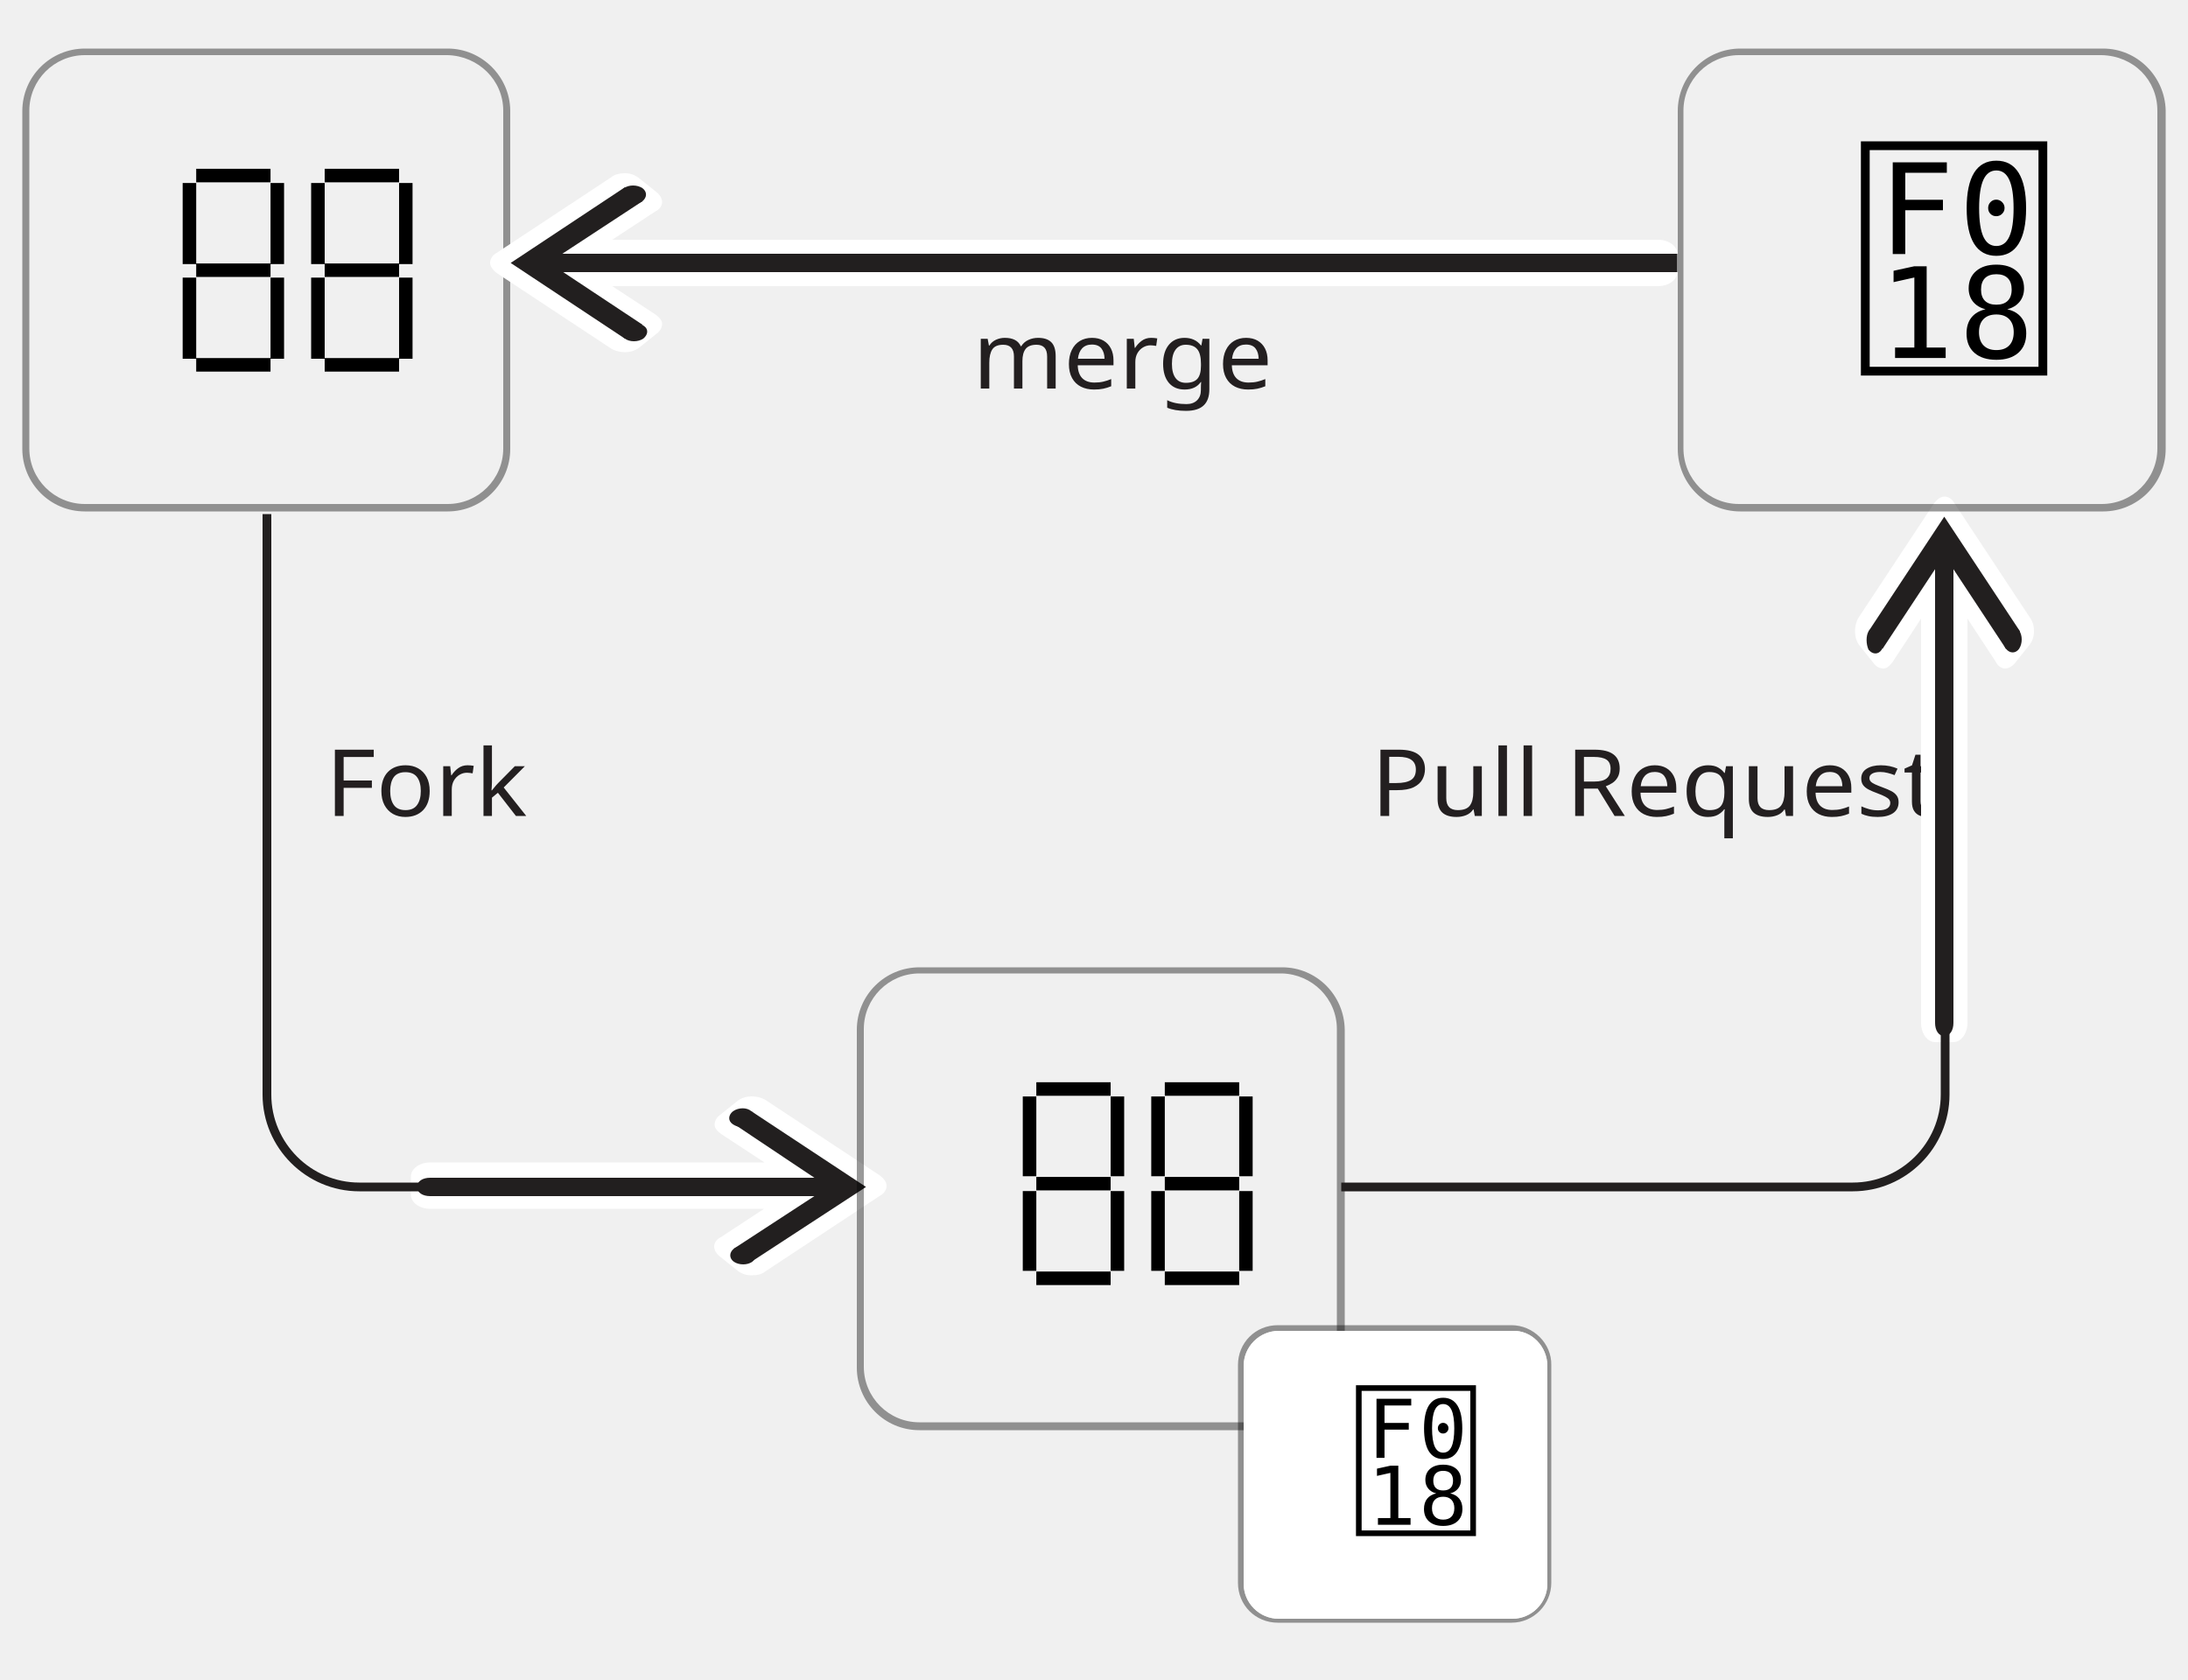
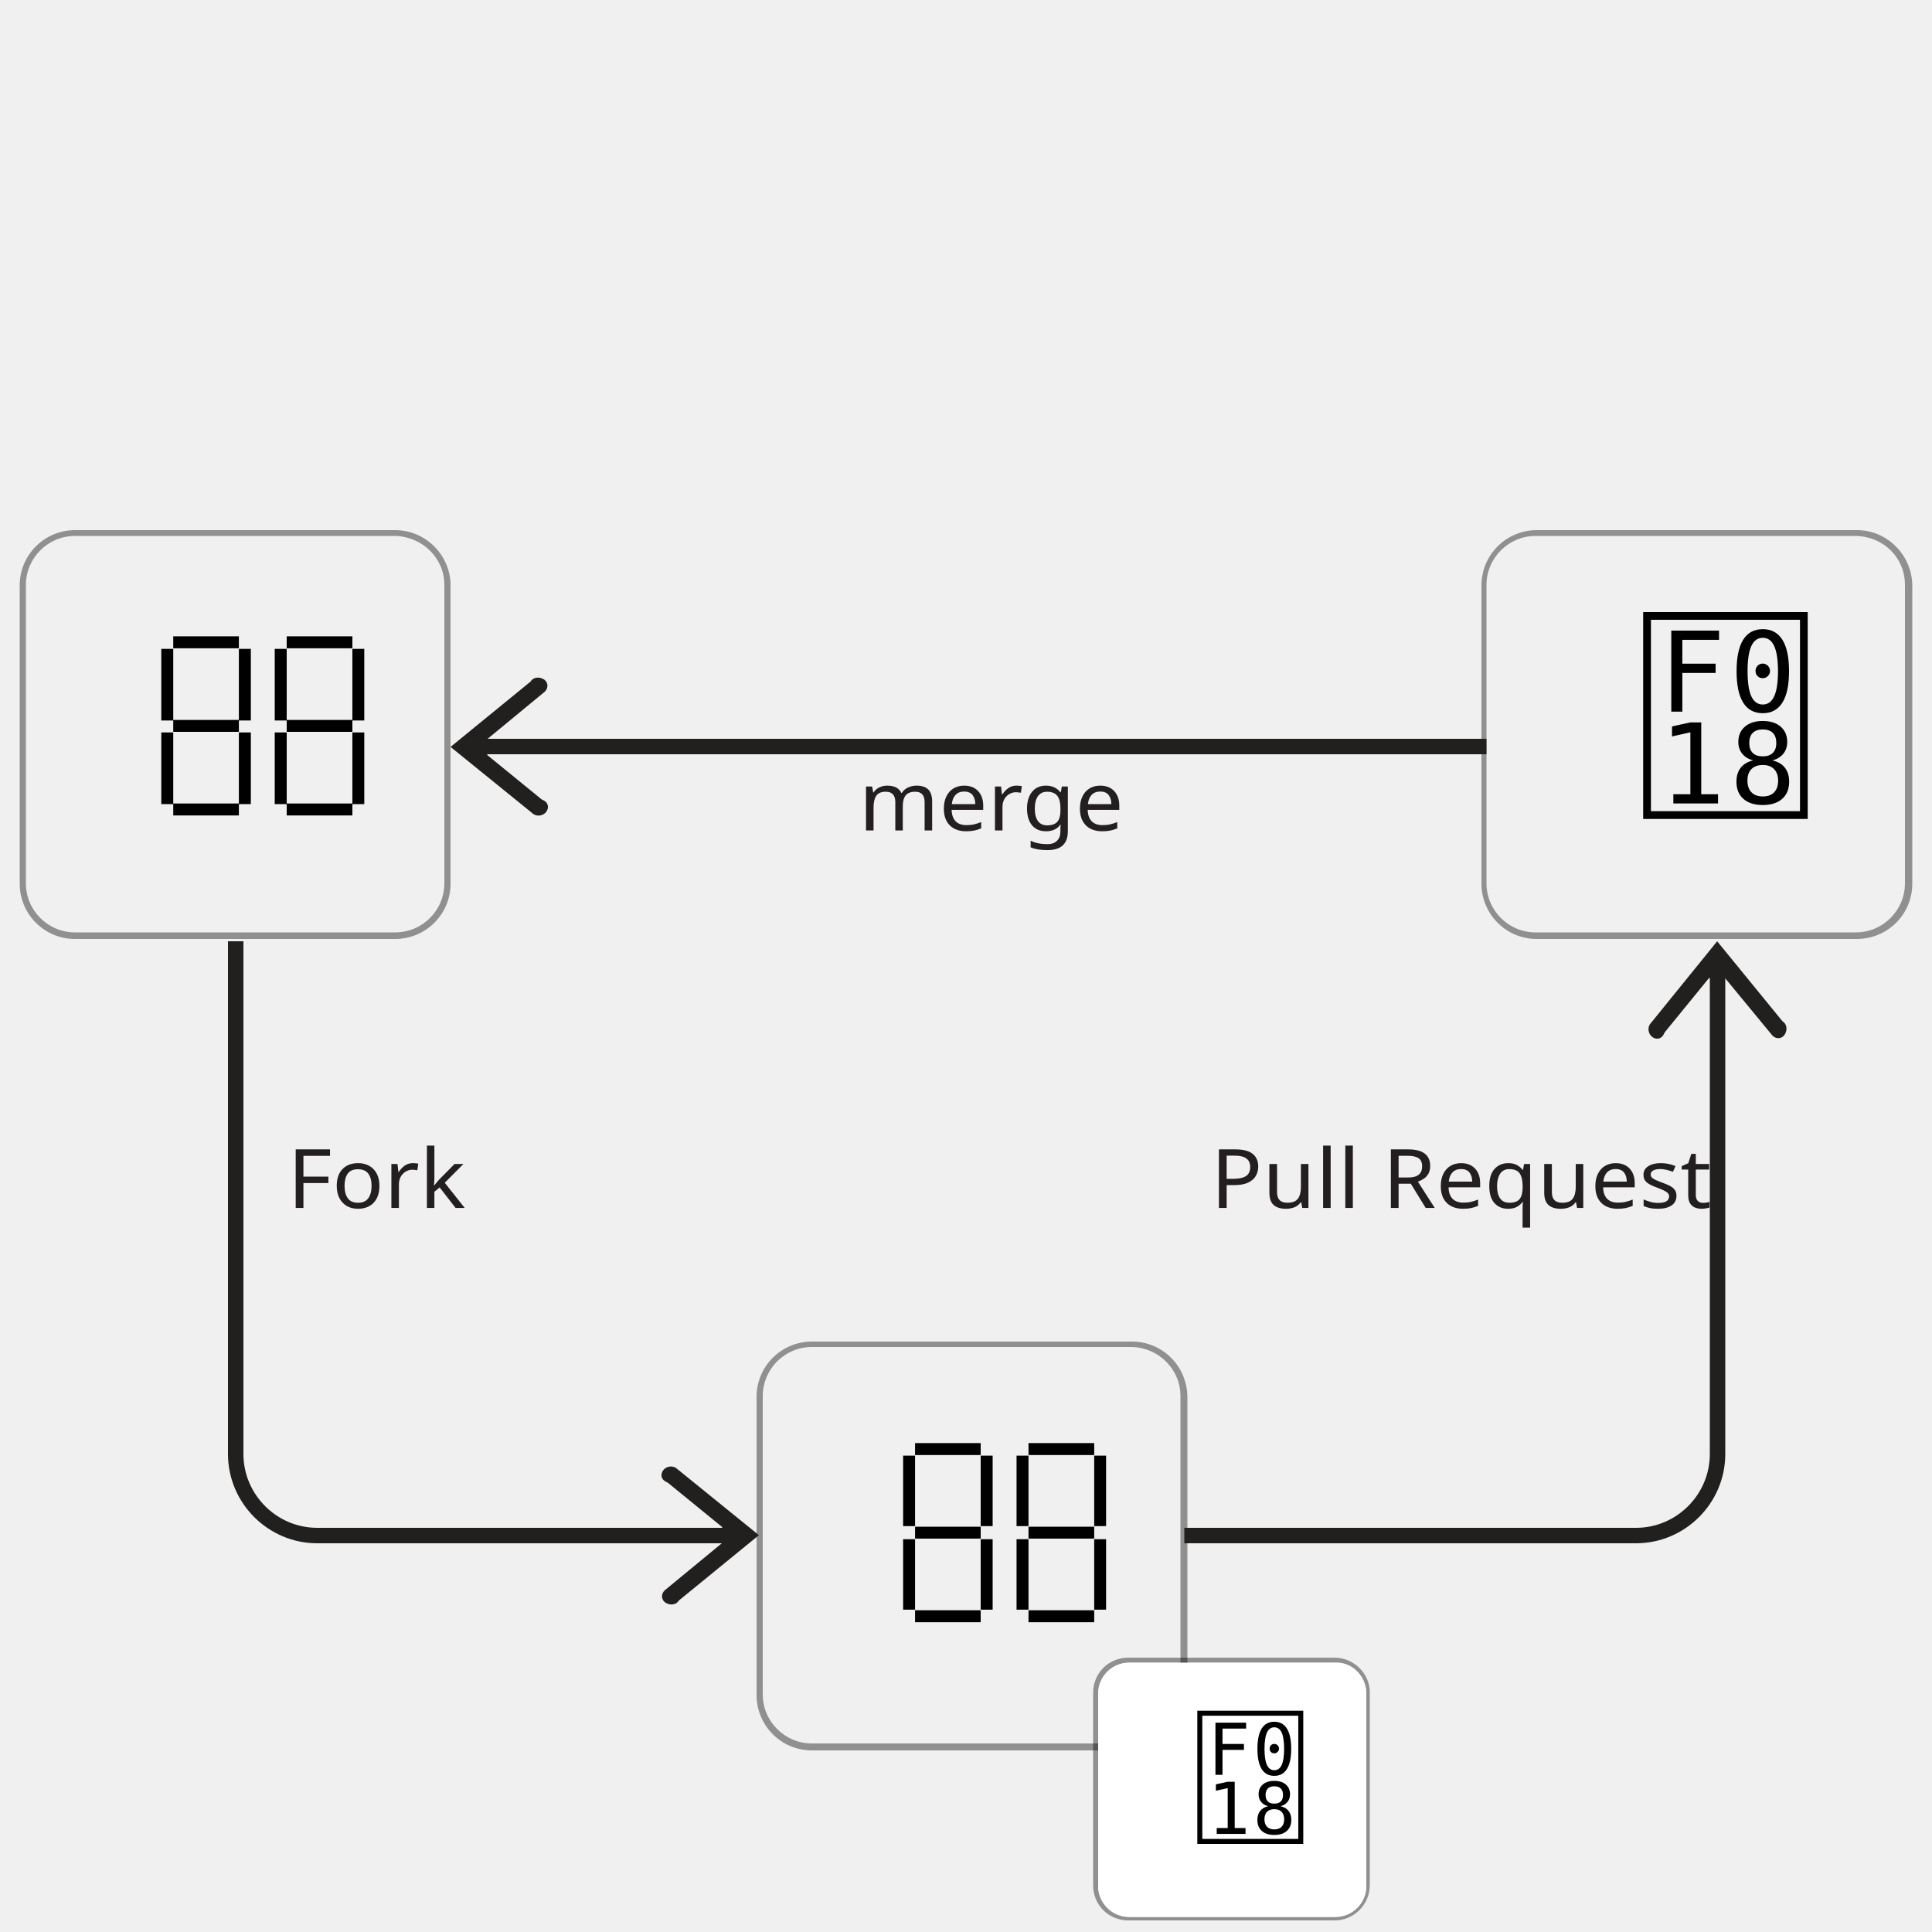
- <svg xmlns="http://www.w3.org/2000/svg" version="1.1" id="Layer_1" x="0px" y="0px" viewBox="0 82 500 384" enable-background="new 0 82 500 384" xml:space="preserve">
+ <svg xmlns="http://www.w3.org/2000/svg" version="1.1" id="Layer_1" x="0px" y="0px" viewBox="0 0 500 500" enable-background="new 0 0 500 500" xml:space="preserve">
  <g id="base">
    <g id="repo">
-       <text transform="matrix(1 0 0 1 37.1026 166.9388)" font-family="'github-octicons'" font-size="63.291"></text>
-       <path opacity="0.4" enable-background="new    " d="M102.3,93.1H19.4c-7.8,0-14.3,6.3-14.3,14.3v77.2c0,7.8,6.3,14.3,14.3,14.3    h82.9c7.8,0,14.3-6.3,14.3-14.3v-77.4C116.5,99.5,110.1,93.1,102.3,93.1z M115,107.3v77.2c0,7-5.7,12.7-12.7,12.7H19.4    c-7,0-12.7-5.7-12.7-12.7v-77.2c0-7,5.7-12.7,12.7-12.7h82.9C109.3,94.8,115,100.3,115,107.3z" />
+       <text transform="matrix(1 0 0 1 37.1026 211.0388)" font-family="'github-octicons'" font-size="63.291"></text>
+       <path opacity="0.4" enable-background="new    " d="M102.3,137.2H19.4c-7.8,0-14.3,6.3-14.3,14.3v77.2c0,7.8,6.3,14.3,14.3,14.3    h82.9c7.8,0,14.3-6.3,14.3-14.3v-77.4C116.5,143.6,110.1,137.2,102.3,137.2z M115,151.4v77.2c0,7-5.7,12.7-12.7,12.7H19.4    c-7,0-12.7-5.7-12.7-12.7v-77.2c0-7,5.7-12.7,12.7-12.7h82.9C109.3,138.9,115,144.4,115,151.4z" />
    </g>
  </g>
-   <g id="step-1_1_">
-     <text transform="matrix(1.0483 0 0 1 74.3689 268.5133)" fill="#231F20" font-family="'ApexNew-Book'" font-size="21.235">Fork</text>
-     <path fill="#FFFFFF" d="M171.7,373.5c-1.3,0-2.3-0.4-3.2-1.1l-4-3.2c-0.8-0.6-1.3-1.5-1.3-2.3c0-0.8,0.6-1.7,1.5-2.1l9.9-6.5H98.3   c-2.5,0-4.4-1.5-4.4-3.2v-4.2c0-1.7,1.9-3.2,4.4-3.2h76.4l-9.9-6.5c-0.8-0.6-1.5-1.3-1.5-2.1s0.4-1.7,1.3-2.3l4-3.2   c1.7-1.3,4.4-1.3,6.3-0.2l26.2,17.3c0.8,0.6,1.5,1.5,1.5,2.3c0,0.8-0.4,1.7-1.5,2.3l-26.2,17.3C174.1,373.3,173,373.5,171.7,373.5z    M189.2,353.3c0.4,0.2,0.6,0.6,0.8,0.8l1.3-0.8l-1.3-0.8C189.9,352.6,189.7,352.8,189.2,353.3z" />
-     <polygon fill="#221F1F" points="171.7,336 167.7,338.9 186.1,351.2 98.3,351.2 98.3,355.4 186.1,355.4 167.7,367.4 171.7,370.4    197.9,353.3  " />
-     <path fill="#221F1F" d="M101.3,353.3c0,1.3-1.3,2.1-3,2.1s-3-0.8-3-2.1c0-1.3,1.3-2.1,3-2.1C100,351.2,101.3,352,101.3,353.3z" />
-     <path fill="#221F1F" d="M171.7,336c1.1,0.8,1.1,2.1,0,3s-3,0.8-4.2,0s-1.1-2.1,0-3C168.8,335.1,170.7,335.1,171.7,336z" />
-     <path fill="#221F1F" d="M171.9,367.4c1.1,0.8,1.1,2.1,0,3c-1.1,0.8-3,0.8-4.2,0c-1.1-0.8-1.1-2.1,0-3   C169,366.6,170.9,366.6,171.9,367.4z" />
-     <path fill="none" stroke="#221F1F" stroke-width="2" stroke-miterlimit="10" d="M61,199.5v132.7c0,11.6,9.5,21.1,21.1,21.1h92" />
-     <g id="fork_1_">
-       <g>
-         <text transform="matrix(1 0 0 1 229.0835 375.7291)" font-family="'github-octicons'" font-size="63.291"></text>
-       </g>
-       <path opacity="0.4" enable-background="new    " d="M293,303.1h-82.9c-7.8,0-14.3,6.3-14.3,14.3v77.2c0,7.8,6.3,14.3,14.3,14.3    H293c7.8,0,14.3-6.3,14.3-14.3v-77.2C307.2,309.4,300.8,303.1,293,303.1z M305.5,317.2v77.2c0,7-5.7,12.7-12.7,12.7h-82.7    c-7,0-12.7-5.7-12.7-12.7v-77.2c0-7,5.7-12.7,12.7-12.7H293C299.8,304.7,305.5,310.2,305.5,317.2z" />
-       <g>
-         <path opacity="0.4" enable-background="new    " d="M345.4,384.9H292c-5.1,0-9.1,4-9.1,9.1v49.8c0,5.1,4,9.1,9.1,9.1h53.4     c5.1,0,9.1-4.2,9.1-9.1V394C354.6,389.1,350.4,384.9,345.4,384.9z M353.6,394.2V444c0,4.4-3.6,8-8,8h-53.4c-4.4,0-8-3.6-8-8     v-49.8c0-4.4,3.6-8,8-8h53.4C350,386,353.6,389.8,353.6,394.2z" />
-         <path fill="#FFFFFF" d="M353.6,394.2V444c0,4.4-3.6,8-8,8h-53.4c-4.4,0-8-3.6-8-8v-49.8c0-4.4,3.6-8,8-8h53.4     C350,386,353.6,389.8,353.6,394.2z" />
-         <text transform="matrix(1 0 0 1 308.5767 430.5197)" font-family="'github-octicons'" font-size="40.75"></text>
-       </g>
+   <text transform="matrix(1.0483 0 0 1 74.3687 312.6137)" fill="#231F20" font-family="'ApexNew-Book'" font-size="21.235">Fork</text>
+   <path fill="none" stroke="#221F1F" stroke-width="4" stroke-miterlimit="10" d="M61,243.6v132.7c0,11.6,9.5,21.1,21.1,21.1h105" />
+   <g id="fork_1_">
+     <g>
+       <text transform="matrix(1 0 0 1 229.0835 419.8291)" font-family="'github-octicons'" font-size="63.291"></text>
+     </g>
+     <path opacity="0.4" enable-background="new    " d="M293,347.2h-82.9c-7.8,0-14.3,6.3-14.3,14.3v77.2c0,7.8,6.3,14.3,14.3,14.3H293   c7.8,0,14.3-6.3,14.3-14.3v-77.2C307.2,353.5,300.8,347.2,293,347.2z M305.5,361.3v77.2c0,7-5.7,12.7-12.7,12.7h-82.7   c-7,0-12.7-5.7-12.7-12.7v-77.2c0-7,5.7-12.7,12.7-12.7H293C299.8,348.8,305.5,354.3,305.5,361.3z" />
+     <g>
+       <path opacity="0.4" enable-background="new    " d="M345.4,429H292c-5.1,0-9.1,4-9.1,9.1v49.8c0,5.1,4,9.1,9.1,9.1h53.4    c5.1,0,9.1-4.2,9.1-9.1v-49.8C354.6,433.2,350.4,429,345.4,429z M353.6,438.3v49.8c0,4.4-3.6,8-8,8h-53.4c-4.4,0-8-3.6-8-8v-49.8    c0-4.4,3.6-8,8-8h53.4C350,430.1,353.6,433.9,353.6,438.3z" />
+       <path fill="#FFFFFF" d="M353.6,438.3v49.8c0,4.4-3.6,8-8,8h-53.4c-4.4,0-8-3.6-8-8v-49.8c0-4.4,3.6-8,8-8h53.4    C350,430.1,353.6,433.9,353.6,438.3z" />
+       <text transform="matrix(1 0 0 1 308.5767 474.6197)" font-family="'github-octicons'" font-size="40.75"></text>
    </g>
  </g>
-   <g id="step-2">
-     <text transform="matrix(1.0483 0 0 1 313.2984 268.5133)" fill="#231F20" font-family="'ApexNew-Book'" font-size="21.235">Pull Request</text>
-     <path fill="#FFFFFF" d="M464.8,226.3c0,1.3-0.4,2.3-1.1,3.2l-3.2,4c-0.6,0.8-1.5,1.3-2.3,1.3c-0.8,0-1.7-0.6-2.1-1.5l-6.5-9.9v92.4   c0,2.5-1.5,4.4-3.2,4.4h-4.2c-1.7,0-3.2-1.9-3.2-4.4v-92.4l-6.5,9.9c-0.6,0.8-1.3,1.5-2.1,1.5s-1.7-0.4-2.3-1.3l-3.2-4   c-1.3-1.7-1.3-4.4-0.2-6.3l17.3-26.2c0.6-0.8,1.5-1.5,2.3-1.5c0.8,0,1.7,0.4,2.3,1.5l17.3,26.2   C464.6,224.2,464.8,225.2,464.8,226.3z M444.3,208.8c0.2-0.4,0.6-0.6,0.8-0.8l-0.8-1.3l-0.8,1.3   C443.9,208.1,444.1,208.5,444.3,208.8z" />
-     <polygon fill="#221F1F" points="427,226.3 430.2,230.3 442.2,212.1 442.2,315.7 446.4,315.7 446.4,212.1 458.4,230.3 461.6,226.3    444.3,200.1  " />
-     <path fill="#221F1F" d="M444.3,312.8c1.3,0,2.1,1.3,2.1,3c0,1.7-0.8,3-2.1,3s-2.1-1.3-2.1-3C442.2,314,443.2,312.8,444.3,312.8z" />
-     <path fill="#221F1F" d="M427,226.3c0.8-1.1,2.1-1.1,3,0c0.8,1.1,0.8,3,0,4.2s-2.1,1.1-3,0C426.4,229.2,426.4,227.3,427,226.3z" />
-     <path fill="#221F1F" d="M458.4,226.1c0.8-1.1,2.1-1.1,3,0c0.8,1.1,0.8,3,0,4.2c-0.8,1.1-2.1,1.1-3,0   C457.6,229.2,457.6,227.3,458.4,226.1z" />
-     <path fill="none" stroke="#221F1F" stroke-width="2" stroke-miterlimit="10" d="M306.5,353.3h116.9c11.6,0,21.1-9.5,21.1-21.1v-108   " />
-     <g id="owner">
-       <text transform="matrix(1 0 0 1 423.2485 163.8327)" font-family="'github-octicons'" font-size="63.291"></text>
-       <path opacity="0.4" enable-background="new    " d="M480.6,93.1h-82.9c-7.8,0-14.3,6.3-14.3,14.3v77.2c0,7.8,6.3,14.3,14.3,14.3    h82.9c7.8,0,14.3-6.3,14.3-14.3v-77.4C494.7,99.5,488.4,93.1,480.6,93.1z M493,107.3v77.2c0,7-5.7,12.7-12.7,12.7h-82.9    c-7,0-12.7-5.7-12.7-12.7v-77.2c0-7,5.7-12.7,12.7-12.7h82.9C487.6,94.8,493,100.3,493,107.3z" />
-     </g>
-   </g>
-   <g id="step-3">
-     <text transform="matrix(1.0483 0 0 1 222.2242 170.8162)" fill="#231F20" font-family="'ApexNew-Book'" font-size="21.235">merge</text>
-     <g>
-       <g id="XMLID_3_">
-         <g>
-           <g>
-             <path fill="#FFFFFF" d="M142.8,121.6c1.3,0,2.3,0.4,3.2,1.1l4,3.2c0.8,0.6,1.3,1.5,1.3,2.3c0,0.8-0.6,1.7-1.5,2.1l-9.9,6.5h239       c2.5,0,4.4,1.5,4.4,3.2v4.2c0,1.7-1.9,3.2-4.4,3.2h-239l9.9,6.5c0.8,0.6,1.5,1.3,1.5,2.1c0,0.8-0.4,1.7-1.3,2.3l-4,3.2       c-1.7,1.3-4.4,1.3-6.3,0.2l-26.2-17.3c-0.8-0.6-1.5-1.5-1.5-2.3c0-0.8,0.4-1.7,1.5-2.3l26.2-17.3       C140.5,121.8,141.8,121.6,142.8,121.6z M125.3,142.1c-0.4-0.2-0.6-0.6-0.8-0.8l-1.3,0.8l1.3,0.8       C124.7,142.5,124.9,142.3,125.3,142.1z" />
-           </g>
-           <polygon fill="#221F1F" points="142.8,159.4 146.8,156.2 128.7,144.2 383.3,144.2 383.3,140 128.5,140 146.8,128 142.8,124.8       116.7,142.1     " />
-         </g>
-         <path fill="#221F1F" d="M142.8,159.4c-1.1-0.8-1.1-2.1,0-3c1.1-0.8,3-0.8,4.2,0c1.3,0.8,1.1,2.1,0,3     C145.8,160.2,143.9,160.2,142.8,159.4z" />
-         <path fill="#221F1F" d="M142.6,128c-1.1-0.8-1.1-2.1,0-3c1.1-0.8,3-0.8,4.2,0c1.1,0.8,1.1,2.1,0,3     C145.6,128.8,143.7,128.8,142.6,128z" />
-       </g>
-     </g>
-   </g>
+   <text transform="matrix(1.0483 0 0 1 313.2979 312.6137)" fill="#231F20" font-family="'ApexNew-Book'" font-size="21.235">Pull Request</text>
+   <path fill="none" stroke="#221F1F" stroke-width="4" stroke-miterlimit="10" d="M306.5,397.4h116.9c11.6,0,21.1-9.5,21.1-21.1v-124" />
+   <text transform="matrix(1 0 0 1 423.2485 207.9327)" font-family="'github-octicons'" font-size="63.291"></text>
+   <path opacity="0.4" enable-background="new    " d="M480.6,137.2h-82.9c-7.8,0-14.3,6.3-14.3,14.3v77.2c0,7.8,6.3,14.3,14.3,14.3  h82.9c7.8,0,14.3-6.3,14.3-14.3v-77.4C494.7,143.6,488.4,137.2,480.6,137.2z M493,151.4v77.2c0,7-5.7,12.7-12.7,12.7h-82.9  c-7,0-12.7-5.7-12.7-12.7v-77.2c0-7,5.7-12.7,12.7-12.7h82.9C487.6,138.9,493,144.4,493,151.4z" />
+   <text transform="matrix(1.0483 0 0 1 222.2241 214.9164)" fill="#231F20" font-family="'ApexNew-Book'" font-size="21.235">merge</text>
+   <path fill="#221F1F" d="M126.2,191.2L141,179c0.9-0.9,0.9-2.2,0-3c-1-0.8-2.5-0.9-3.4,0c-0.1,0.1-0.2,0.3-0.3,0.4l-20.7,16.9  l21.1,17.1c0.9,0.9,2.4,0.9,3.4,0c0.9-0.9,1-2.2,0-3c-0.3-0.2-0.6-0.4-0.9-0.5l-14.1-11.5V191.2z" />
+   <path fill="#221F1F" d="M186.8,399.4L172,411.6c-0.9,0.9-0.9,2.2,0,3c1,0.8,2.5,0.9,3.4,0c0.1-0.1,0.2-0.3,0.3-0.4l20.7-16.9  l-21.1-17.1c-0.9-0.9-2.4-0.9-3.4,0c-0.9,0.9-1,2.2,0,3c0.3,0.2,0.6,0.4,0.9,0.5l14.1,11.5V399.4z" />
+   <path fill="#221F1F" d="M446.5,253.2l12.2,14.8c0.9,0.9,2.2,0.9,3,0c0.8-1,0.9-2.5,0-3.4c-0.1-0.1-0.3-0.2-0.4-0.3l-16.9-20.7  l-17.1,21.1c-0.9,0.9-0.9,2.4,0,3.4c0.9,0.9,2.2,1,3,0c0.2-0.3,0.4-0.6,0.5-0.9l11.5-14.1H446.5z" />
+   <path fill="none" stroke="#221F1F" stroke-width="4" stroke-miterlimit="10" d="M119.2,193.2h265.5" />
</svg>
